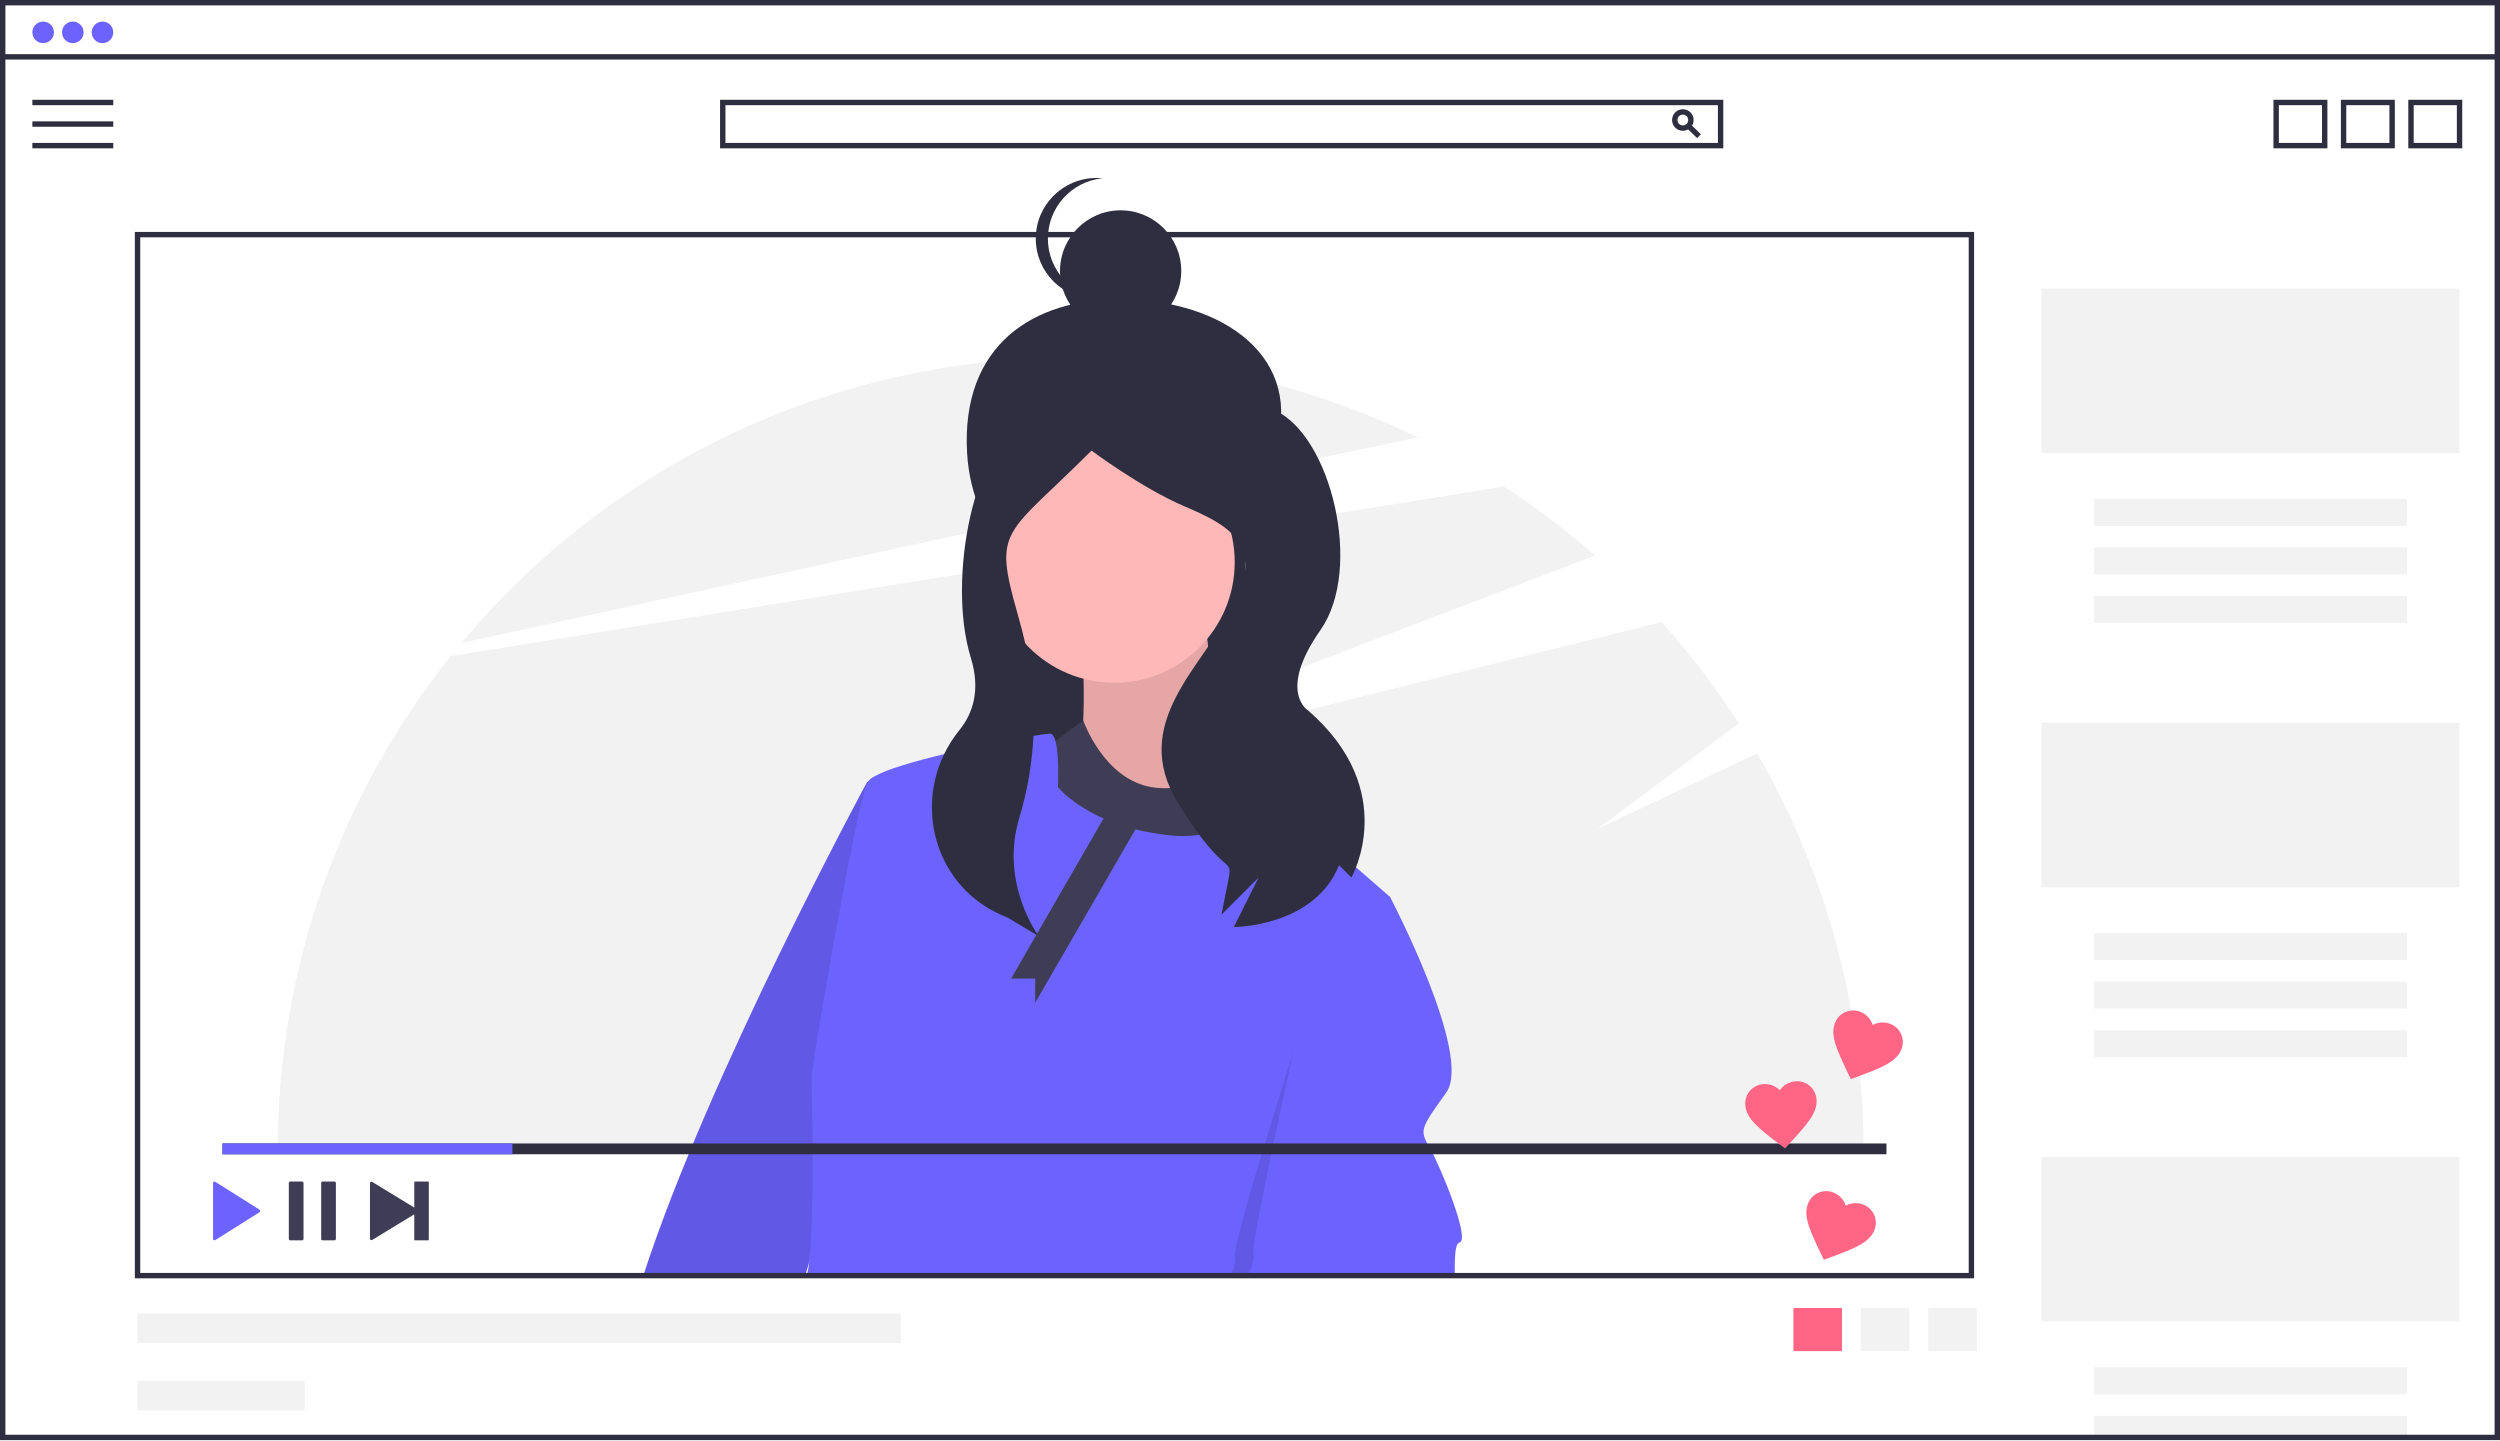
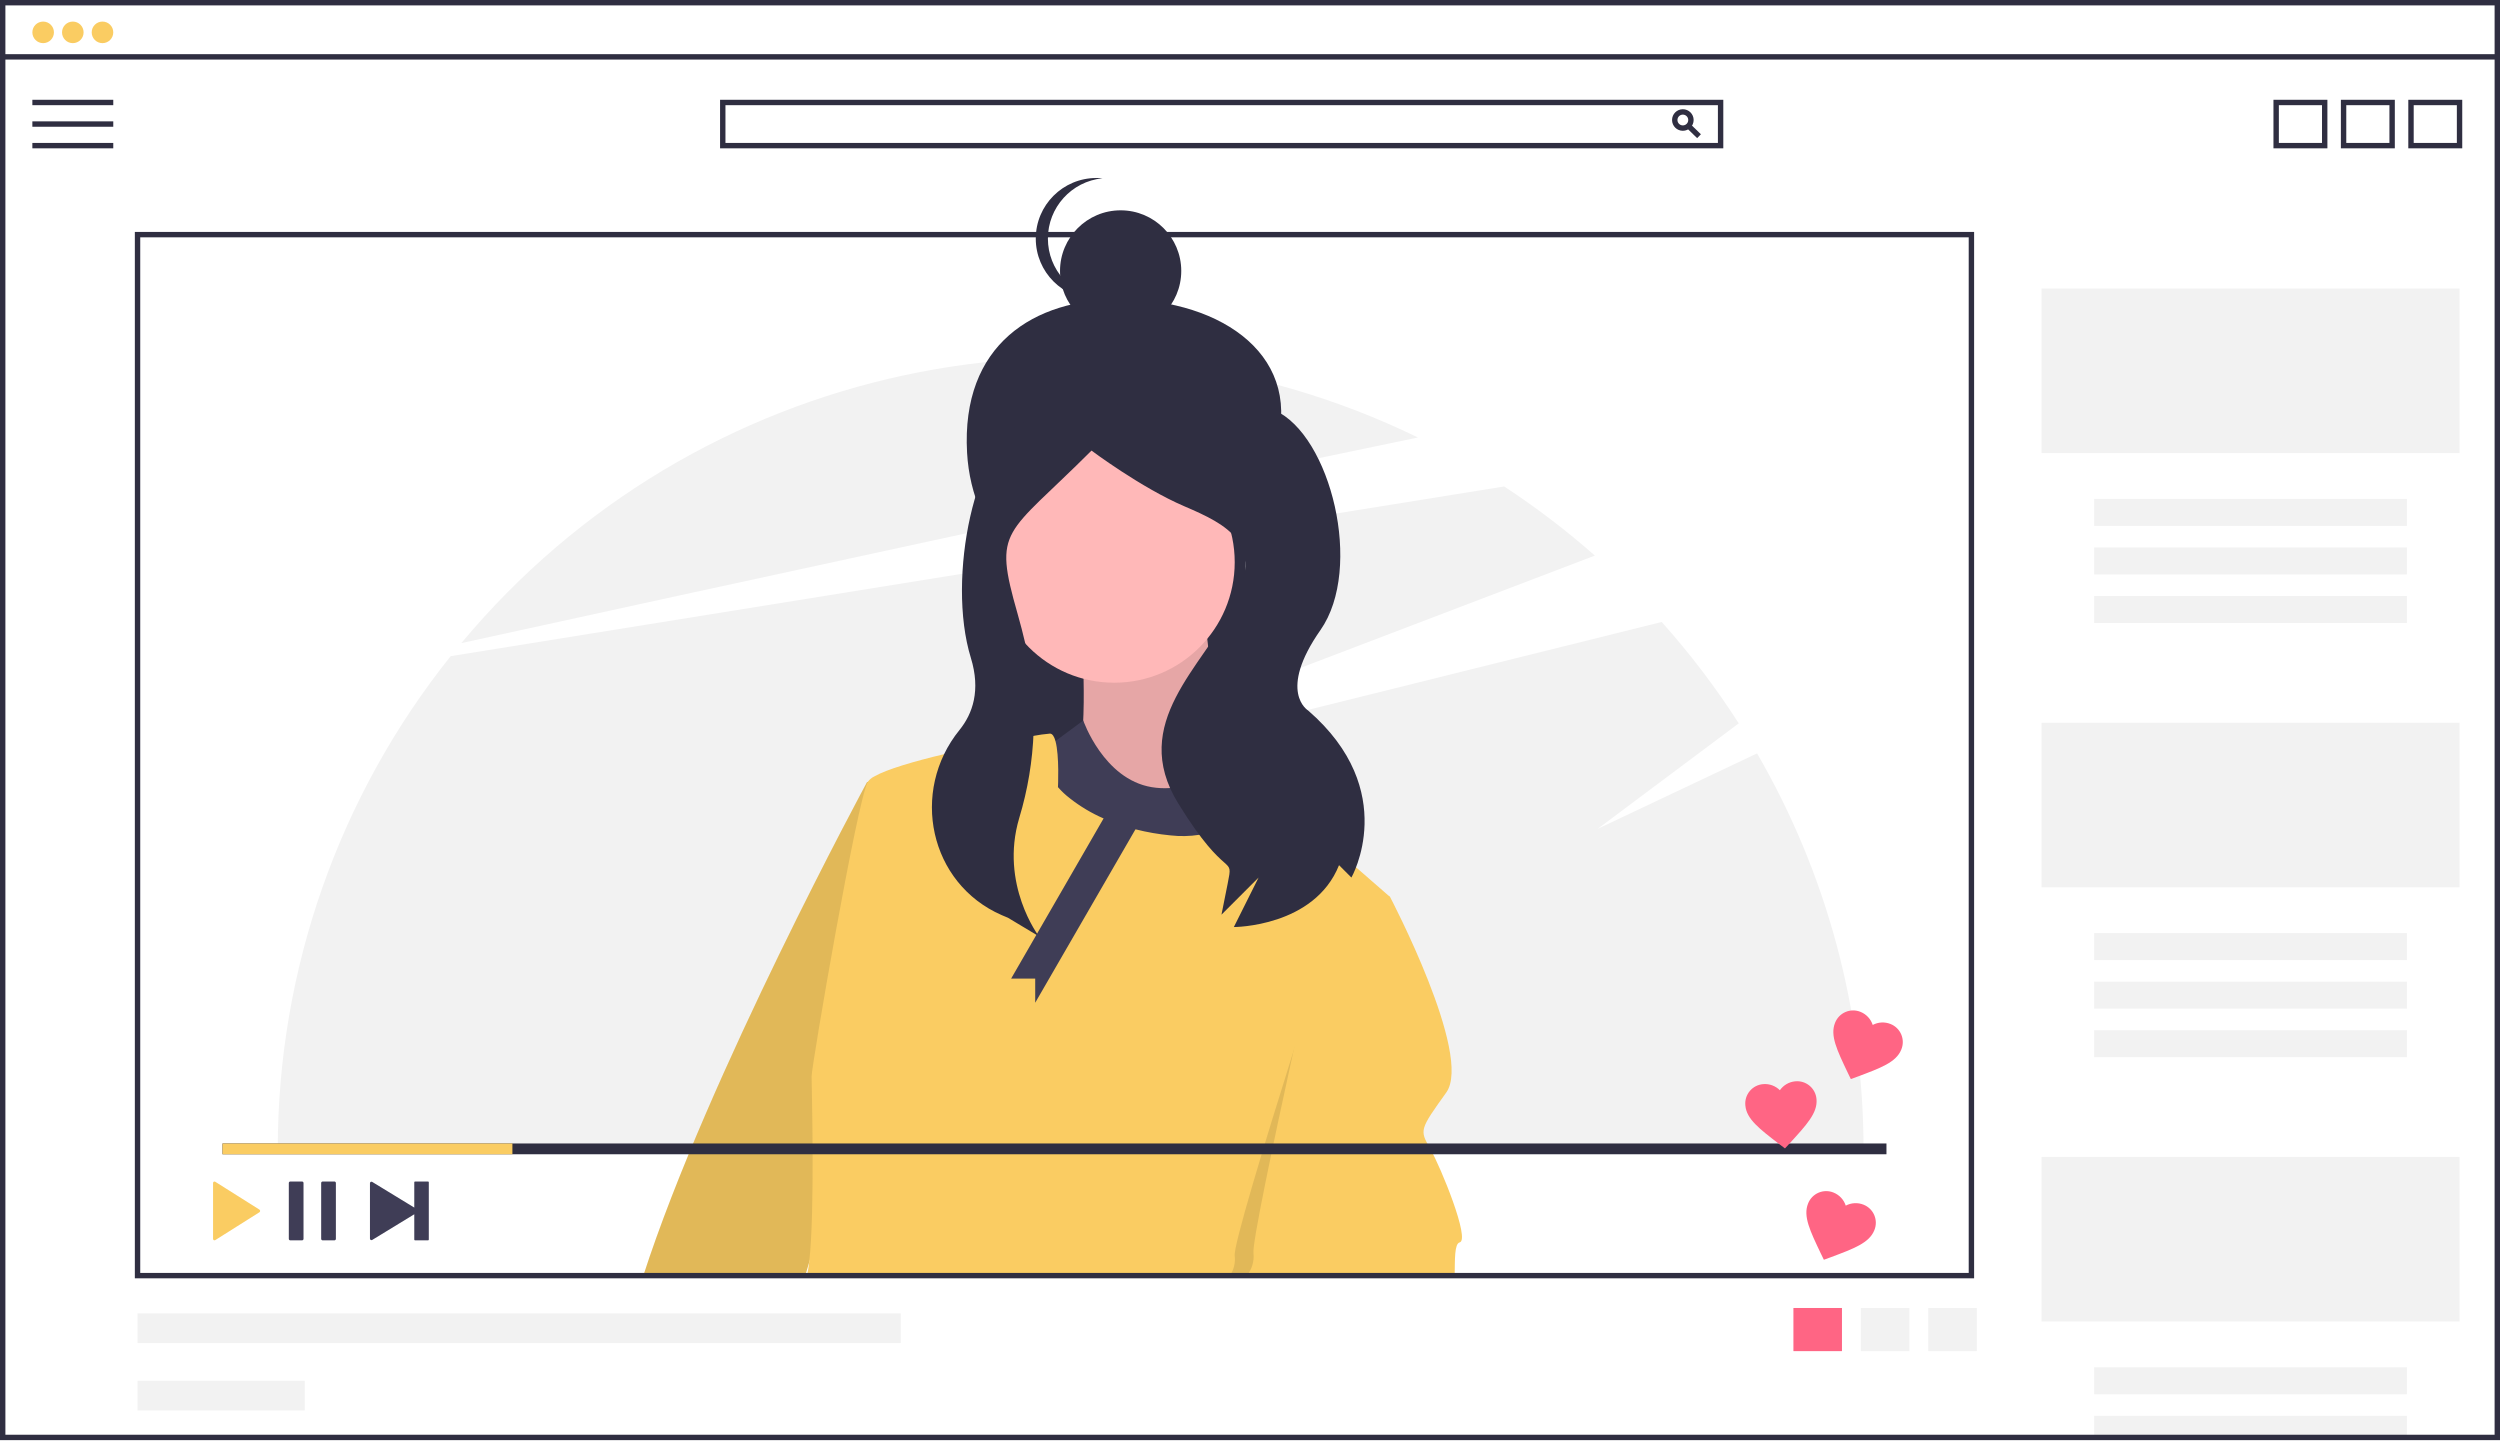
<svg xmlns="http://www.w3.org/2000/svg" id="ebc6760b-f199-453c-bf25-e925b905f4ba" data-name="Layer 1" width="927" height="534" viewBox="0 0 927 534">
  <path d="M788.023,462.358l-59.112,27.976,52.316-39.119a295.22,295.22,0,0,0-28.565-37.588L496.303,477.346l231.565-88.334a295.177,295.177,0,0,0-33.626-25.631L303.61,426.302A292.755,292.755,0,0,0,239.494,609H827.5A292.598,292.598,0,0,0,788.023,462.358Z" transform="translate(-136.5 -183)" fill="#f2f2f2" />
  <path d="M662.271,345.218A294.208,294.208,0,0,0,307.554,421.466C399.904,401.232,560.694,366.204,662.271,345.218Z" transform="translate(-136.5 -183)" fill="#f2f2f2" />
  <path d="M608.974,350.895c-10.063,29.794-25.494,56.941-56.941,56.941s-55.169-25.543-56.941-56.941c-2.264-40.12,24.768-57.108,56.941-56.941C590.041,294.15,620.917,315.536,608.974,350.895Z" transform="translate(-136.5 -183)" fill="#2f2e41" />
  <rect x="368.555" y="160.32" width="93.137" height="135.733" fill="#2f2e41" />
  <path d="M537.73,421.254s2.979,42.699-3.972,49.651S595.325,483.814,594.332,475.87s-13.902-59.581-9.93-70.504S537.73,421.254,537.73,421.254Z" transform="translate(-136.5 -183)" fill="#ffb8b8" />
  <path d="M537.73,421.254s2.979,42.699-3.972,49.651S595.325,483.814,594.332,475.87s-13.902-59.581-9.93-70.504S537.73,421.254,537.73,421.254Z" transform="translate(-136.5 -183)" opacity="0.1" />
-   <path d="M472.2,530.49,436.52,651.14,435.09,656h-60.04C398.94,582.05,458,473,458,473l9.22-2.09Z" transform="translate(-136.5 -183)" fill="#6c63ff" />
+   <path d="M472.2,530.49,436.52,651.14,435.09,656h-60.04C398.94,582.05,458,473,458,473l9.22-2.09Z" transform="translate(-136.5 -183)" fill="#facc62" />
  <path d="M472.2,530.49,436.52,651.14,435.09,656h-60.04C398.94,582.05,458,473,458,473l9.22-2.09Z" transform="translate(-136.5 -183)" opacity="0.1" />
  <circle cx="413.147" cy="208.464" r="44.685" fill="#ffb8b8" />
  <path d="M597.311,462.961s-15.888,14.895-33.762,11.916-25.378-24.715-25.378-24.715l-17.321,12.799S515.884,498.709,538.723,502.681s55.609,4.965,62.56,0S597.311,462.961,597.311,462.961Z" transform="translate(-136.5 -183)" fill="#3f3d56" />
-   <path d="M651.93,515.58l-2.85,9.26L608.85,656H435.71a40.576,40.576,0,0,0,.81-4.86c2.24-18.67.92-65.77.92-69.01,0-3.98,16.87-102.28,20.86-109.24a6.459,6.459,0,0,1,2.37-1.98c4.63-2.66,14.87-5.64,25.91-8.27.01-.01.01-.01.02-.01,6.17-1.5,12.61-2.88,18.45-4.05h.01c5.73-1.15,10.87-2.09,14.63-2.71a59.895,59.895,0,0,1,6.13-.85c.92,0,1.59,1.09,2.04,2.76,1.51,5.44.93,17.09.93,17.09a30.17,30.17,0,0,0,4.46,4.18,56.653,56.653,0,0,0,12.46,7.43A73.896,73.896,0,0,0,557.53,490.51h.01a86.366,86.366,0,0,0,12.95,2.25,39.965,39.965,0,0,0,10.7-.21h.02c10.53-1.74,14.39-8.28,16.19-13.5.32-.95.57-1.86.79-2.69,0-.01.01-.03.01-.04.66-2.55.94-4.34,1.64-4.31H599.85c1.81.17,24.64,19.74,39.47,32.59,7.04,6.09,12.27,10.69,12.59,10.97Z" transform="translate(-136.5 -183)" fill="#6c63ff" />
+   <path d="M651.93,515.58l-2.85,9.26L608.85,656H435.71a40.576,40.576,0,0,0,.81-4.86c2.24-18.67.92-65.77.92-69.01,0-3.98,16.87-102.28,20.86-109.24a6.459,6.459,0,0,1,2.37-1.98c4.63-2.66,14.87-5.64,25.91-8.27.01-.01.01-.01.02-.01,6.17-1.5,12.61-2.88,18.45-4.05h.01c5.73-1.15,10.87-2.09,14.63-2.71a59.895,59.895,0,0,1,6.13-.85c.92,0,1.59,1.09,2.04,2.76,1.51,5.44.93,17.09.93,17.09a30.17,30.17,0,0,0,4.46,4.18,56.653,56.653,0,0,0,12.46,7.43A73.896,73.896,0,0,0,557.53,490.51h.01a86.366,86.366,0,0,0,12.95,2.25,39.965,39.965,0,0,0,10.7-.21h.02c10.53-1.74,14.39-8.28,16.19-13.5.32-.95.57-1.86.79-2.69,0-.01.01-.03.01-.04.66-2.55.94-4.34,1.64-4.31H599.85c1.81.17,24.64,19.74,39.47,32.59,7.04,6.09,12.27,10.69,12.59,10.97Z" transform="translate(-136.5 -183)" fill="#facc62" />
  <path d="M649.08,524.84,608.85,656H592.54a10.733,10.733,0,0,0,1.79-7.34c-.52-3.66,10.81-40.95,21.72-75.65,9.92-31.53,19.49-60.89,19.49-60.89l9.43,4.46S646.66,519.77,649.08,524.84Z" transform="translate(-136.5 -183)" opacity="0.1" />
-   <path d="M677.75,643.68c-1.96.49-1.75,6.31-1.86,12.32H598.83a11.358,11.358,0,0,0,2.46-8.34c-.51-3.51,7.09-39.7,14.76-74.65,6.03-27.64,12.11-54.51,14.22-63.86.52-2.26.8-3.48.8-3.48l.91.43.02.01,19.91,9.46.02.01s30.78,58.6,20.86,72.5c-9.94,13.9-9.94,13.9-5.97,20.86C670.79,615.88,681.71,642.69,677.75,643.68Z" transform="translate(-136.5 -183)" fill="#6c63ff" />
+   <path d="M677.75,643.68c-1.96.49-1.75,6.31-1.86,12.32H598.83a11.358,11.358,0,0,0,2.46-8.34c-.51-3.51,7.09-39.7,14.76-74.65,6.03-27.64,12.11-54.51,14.22-63.86.52-2.26.8-3.48.8-3.48l.91.43.02.01,19.91,9.46.02.01s30.78,58.6,20.86,72.5c-9.94,13.9-9.94,13.9-5.97,20.86C670.79,615.88,681.71,642.69,677.75,643.68Z" transform="translate(-136.5 -183)" fill="#facc62" />
  <circle cx="415.533" cy="100.465" r="22.477" fill="#2f2e41" />
  <path d="M525.061,271.477A22.478,22.478,0,0,1,545.29,249.113c-.739-.073-1.489-.114-2.248-.114a22.477,22.477,0,0,0,0,44.954c.759,0,1.508-.04,2.248-.114A22.478,22.478,0,0,1,525.061,271.477Z" transform="translate(-136.5 -183)" fill="#2f2e41" />
  <path d="M535.5,335.163s-.469-2.613-18.825,4.271S487.316,397.114,496.494,426.942c3.699,12.021.69,20.687-4.221,26.751-18.428,22.756-11.174,56.935,15.668,68.636q1.136.495,2.319.98l11.472,6.883s-14.625-19.243-7.306-43.859a126.206,126.206,0,0,0,2.277-64.609c-.84-3.605-1.793-7.321-2.877-11.113-9.178-32.122-4.714-28.413,27.408-60.535,0,0,18.356,13.767,34.417,20.65s29.828,13.767,18.356,36.711-39.006,43.595-20.65,73.423,20.65,18.356,18.356,29.828h0l-2.294,11.472,13.767-13.767-9.178,18.356s29.828,0,39.006-22.945l4.589,4.589S655.959,476.273,621.542,446.445c0,0-11.472-6.883,4.589-29.828s3.726-72.276-16.924-81.453S535.5,335.163,535.5,335.163Z" transform="translate(-136.5 -183)" fill="#2f2e41" />
  <polygon points="413.147 296.659 374.916 362.877 383.853 362.877 383.853 371.814 427.303 296.659 413.147 296.659" fill="#3f3d56" />
  <rect x="757" y="429" width="155" height="61" fill="#f2f2f2" />
  <rect x="776.5" y="507" width="116" height="10" fill="#f2f2f2" />
  <rect x="776.5" y="525" width="116" height="8" fill="#f2f2f2" />
-   <circle cx="16" cy="12" r="4" fill="#6c63ff" />
-   <circle cx="27" cy="12" r="4" fill="#6c63ff" />
-   <circle cx="38" cy="12" r="4" fill="#6c63ff" />
+   <circle cx="16" cy="12" r="4" fill="#facc62" />
+   <circle cx="27" cy="12" r="4" fill="#facc62" />
+   <circle cx="38" cy="12" r="4" fill="#facc62" />
  <path d="M1063.5,717h-927V183h927Zm-925-2h923V185h-923Z" transform="translate(-136.5 -183)" fill="#2f2e41" />
  <rect x="1" y="20.086" width="925" height="2" fill="#2f2e41" />
  <rect x="12" y="37" width="30" height="2" fill="#2f2e41" />
  <rect x="12" y="45" width="30" height="2" fill="#2f2e41" />
  <rect x="12" y="53" width="30" height="2" fill="#2f2e41" />
  <path d="M775.5,238h-372V220h372Zm-370-2h368V222h-368Z" transform="translate(-136.5 -183)" fill="#2f2e41" />
  <path d="M760.5,231.5a4,4,0,1,1,4-4A4.004,4.004,0,0,1,760.5,231.5Zm0-6a2,2,0,1,0,2,2A2.002,2.002,0,0,0,760.5,225.5Z" transform="translate(-136.5 -183)" fill="#2f2e41" />
  <rect x="763.53" y="228.844" width="2" height="5.49" transform="translate(-70.53974 436.0673) rotate(-45.86843)" fill="#2f2e41" />
  <path d="M999.5,238h-20V220h20Zm-18-2h16V222h-16Z" transform="translate(-136.5 -183)" fill="#2f2e41" />
  <path d="M1024.5,238h-20V220h20Zm-18-2h16V222h-16Z" transform="translate(-136.5 -183)" fill="#2f2e41" />
  <path d="M1049.5,238h-20V220h20Zm-18-2h16V222h-16Z" transform="translate(-136.5 -183)" fill="#2f2e41" />
  <rect x="665" y="485" width="18" height="16" fill="#ff6584" />
  <rect x="690" y="485" width="18" height="16" fill="#f2f2f2" />
  <rect x="715" y="485" width="18" height="16" fill="#f2f2f2" />
  <path d="M868.5,657h-682V269h682Zm-680-2h678V271h-678Z" transform="translate(-136.5 -183)" fill="#2f2e41" />
  <path d="M290.114,621.376v9.395l-15.607-9.525a.548.548,0,0,0-.825.47v20.591a.548.548,0,0,0,.825.47l15.607-9.525v9.395a.274.274,0,0,0,.273.273h4.841a.274.274,0,0,0,.273-.273V621.376a.274.274,0,0,0-.273-.273h-4.841A.274.274,0,0,0,290.114,621.376Z" transform="translate(-136.5 -183)" fill="#3f3d56" />
  <path d="M248.493,642.921h-4.35a.549.549,0,0,1-.552-.545V621.649a.549.549,0,0,1,.552-.545h4.35a.549.549,0,0,1,.552.545v20.727A.549.549,0,0,1,248.493,642.921Zm12,0h-4.35a.549.549,0,0,1-.552-.545V621.649a.549.549,0,0,1,.552-.545h4.35a.549.549,0,0,1,.552.545v20.727A.549.549,0,0,1,260.493,642.921Z" transform="translate(-136.5 -183)" fill="#3f3d56" />
-   <path d="M215.5,621.669v20.686a.533.533,0,0,0,.798.491l16.398-10.343a.586.586,0,0,0,0-.975L216.298,621.185A.528.528,0,0,0,215.5,621.669Z" transform="translate(-136.5 -183)" fill="#6c63ff" />
+   <path d="M215.5,621.669v20.686a.533.533,0,0,0,.798.491l16.398-10.343a.586.586,0,0,0,0-.975L216.298,621.185A.528.528,0,0,0,215.5,621.669Z" transform="translate(-136.5 -183)" fill="#facc62" />
  <rect x="82.5" y="424" width="617" height="4" fill="#2f2e41" />
-   <rect x="82.5" y="424" width="107.5" height="4" fill="#6c63ff" />
+   <rect x="82.5" y="424" width="107.5" height="4" fill="#facc62" />
  <rect x="51" y="487" width="283" height="11" fill="#f2f2f2" />
  <rect x="51" y="512" width="62" height="11" fill="#f2f2f2" />
  <rect x="757" y="107" width="155" height="61" fill="#f2f2f2" />
  <rect x="776.5" y="185" width="116" height="10" fill="#f2f2f2" />
  <rect x="776.5" y="203" width="116" height="10" fill="#f2f2f2" />
  <rect x="776.5" y="221" width="116" height="10" fill="#f2f2f2" />
  <rect x="757" y="268" width="155" height="61" fill="#f2f2f2" />
  <rect x="776.5" y="346" width="116" height="10" fill="#f2f2f2" />
  <rect x="776.5" y="364" width="116" height="10" fill="#f2f2f2" />
  <rect x="776.5" y="382" width="116" height="10" fill="#f2f2f2" />
  <path d="M798.363,608.83l-2.064-1.559c-7.34-5.643-12.179-9.3-12.621-14.343a7.202,7.202,0,0,1,6.617-7.935,7.834,7.834,0,0,1,6.181,2.268,7.834,7.834,0,0,1,5.693-3.307,7.202,7.202,0,0,1,7.895,6.665c.441,5.043-3.69,9.485-9.938,16.317Z" transform="translate(-136.5 -183)" fill="#ff6584" />
  <path d="M822.791,583.122l-1.131-2.326c-3.977-8.361-6.629-13.816-4.732-18.51a7.202,7.202,0,0,1,9.499-4.065,7.834,7.834,0,0,1,4.477,4.827,7.834,7.834,0,0,1,6.574-.361,7.202,7.202,0,0,1,4.007,9.523c-1.897,4.694-7.594,6.775-16.264,10.025Z" transform="translate(-136.5 -183)" fill="#ff6584" />
  <path d="M812.791,650.122l-1.131-2.326c-3.977-8.361-6.629-13.816-4.732-18.51a7.202,7.202,0,0,1,9.499-4.065,7.834,7.834,0,0,1,4.477,4.827,7.834,7.834,0,0,1,6.574-.361,7.202,7.202,0,0,1,4.007,9.523c-1.897,4.694-7.594,6.775-16.264,10.025Z" transform="translate(-136.5 -183)" fill="#ff6584" />
</svg>
